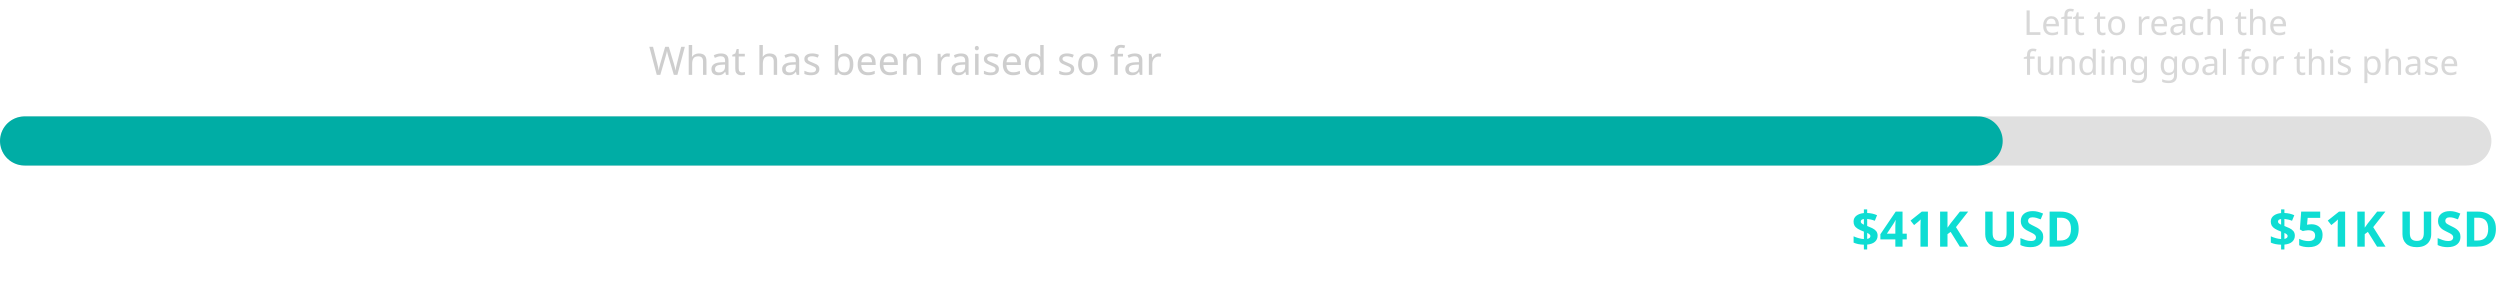
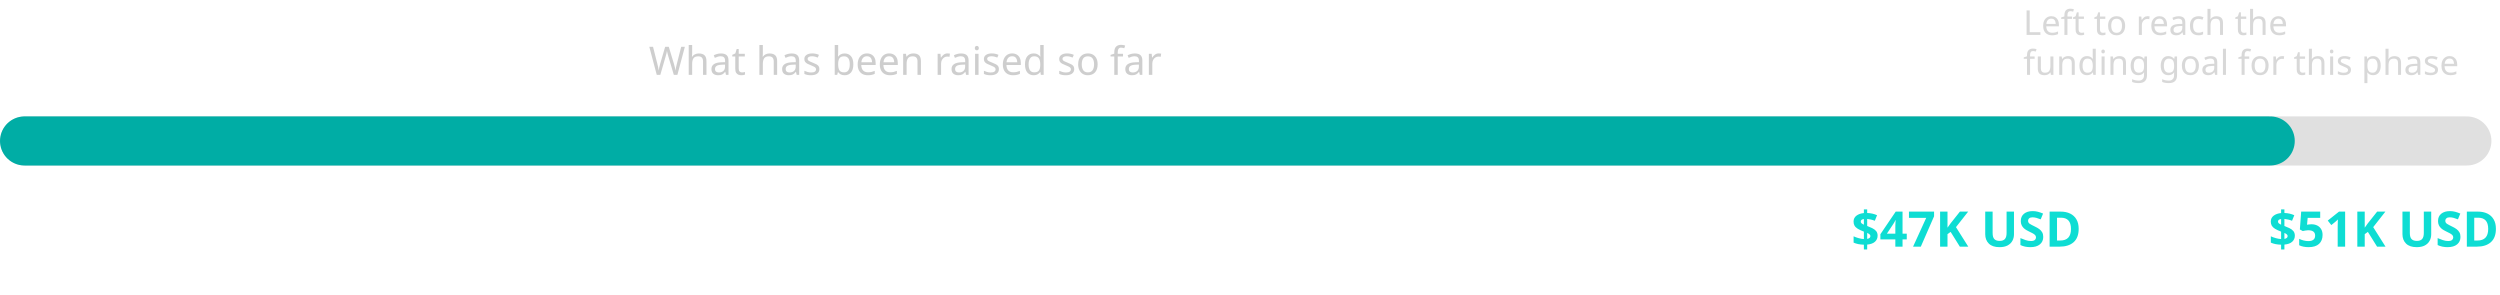
<svg xmlns="http://www.w3.org/2000/svg" width="1018.625" height="120" viewBox="0 0 1018.625 91">
  <g id="funding-goal-progress-vis" transform="translate(4.375 -98.256)">
    <line id="funding-goal-bar" x2="995" transform="translate(5.75 141.189)" fill="none" stroke="#e0e0e0" stroke-linecap="round" stroke-width="20" />
-     <line id="funding-progress-bar" x2="796" transform="translate(5.625 141.189)" fill="none" stroke="#00ada5" stroke-linecap="round" stroke-width="20" />
-     <text id="_41K_USD" data-name="$41K USD" transform="translate(750 184.256)" fill="#0eddd3" font-size="20" font-family="Satoshi-Bold, Satoshi" font-weight="700">
-       <tspan x="0" y="0">$41K USD</tspan>
+     <line id="funding-progress-bar" x2="915" transform="translate(5.625 141.189)" fill="none" stroke="#00ada5" stroke-linecap="round" stroke-width="20" />
+     <text id="_47K_USD" data-name="$47K USD" transform="translate(750 184.256)" fill="#0eddd3" font-size="20" font-family="Satoshi-Bold, Satoshi" font-weight="700">
+       <tspan x="0" y="0">$47K USD</tspan>
    </text>
    <text id="_51K_USD" data-name="$51K USD" transform="translate(920 184.256)" fill="#0eddd3" font-size="20" font-family="Satoshi-Bold, Satoshi" font-weight="700">
      <tspan x="0" y="0">$51K USD</tspan>
    </text>
    <text id="What_has_been_raised_so_far" data-name="What has been raised so far" transform="translate(260 114.256)" fill="#cecece" font-size="16" font-family="Satoshi-Regular, Satoshi">
      <tspan x="0" y="0">What has been raised so far</tspan>
    </text>
    <text id="Left_to_reach_the" data-name="Left to reach the" transform="translate(820 98)" fill="#d8d8d8" font-size="14" font-family="Satoshi-Regular, Satoshi">
      <tspan x="0" y="0">Left to reach the</tspan>
    </text>
    <text id="funding_goal_for_this_phase" data-name="funding goal for this phase" transform="translate(820 114.256)" fill="#d8d8d8" font-size="14" font-family="Satoshi-Regular, Satoshi">
      <tspan x="0" y="0">funding goal for this phase</tspan>
    </text>
  </g>
</svg>
